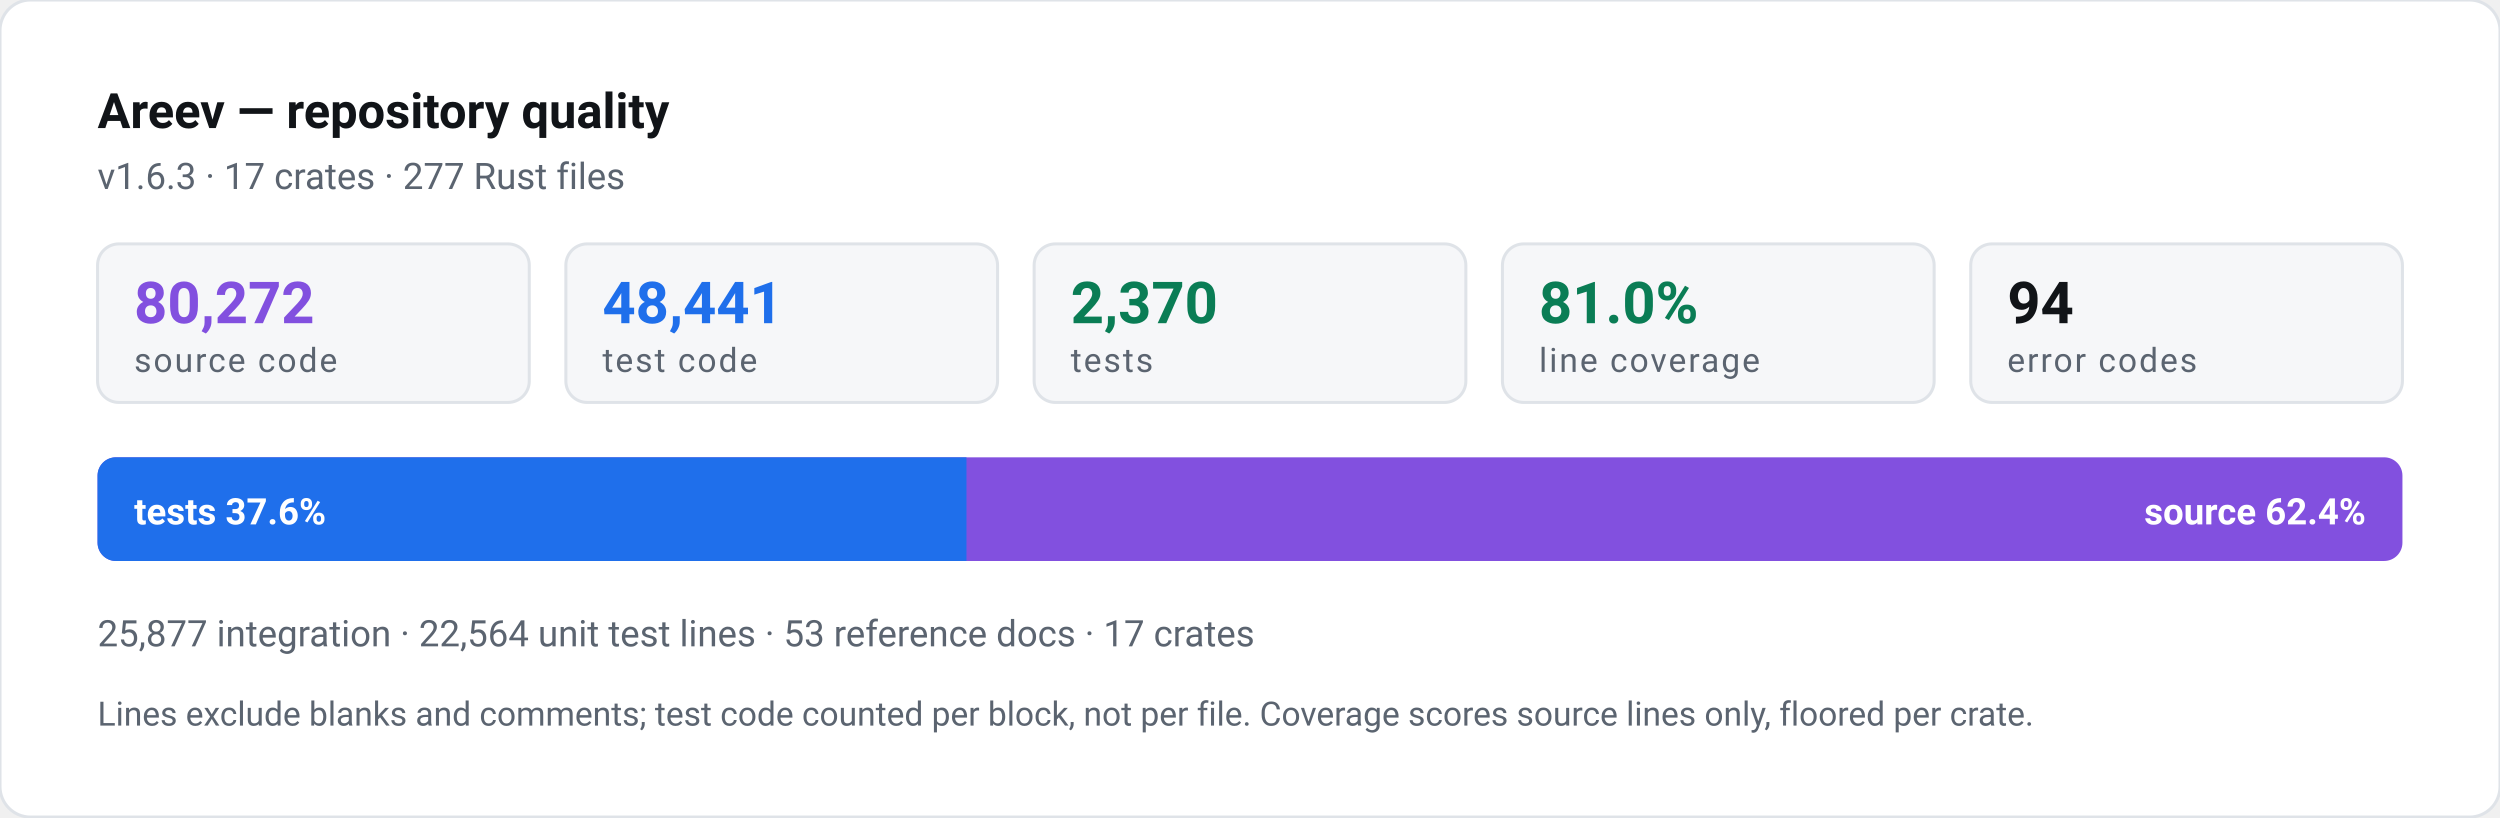
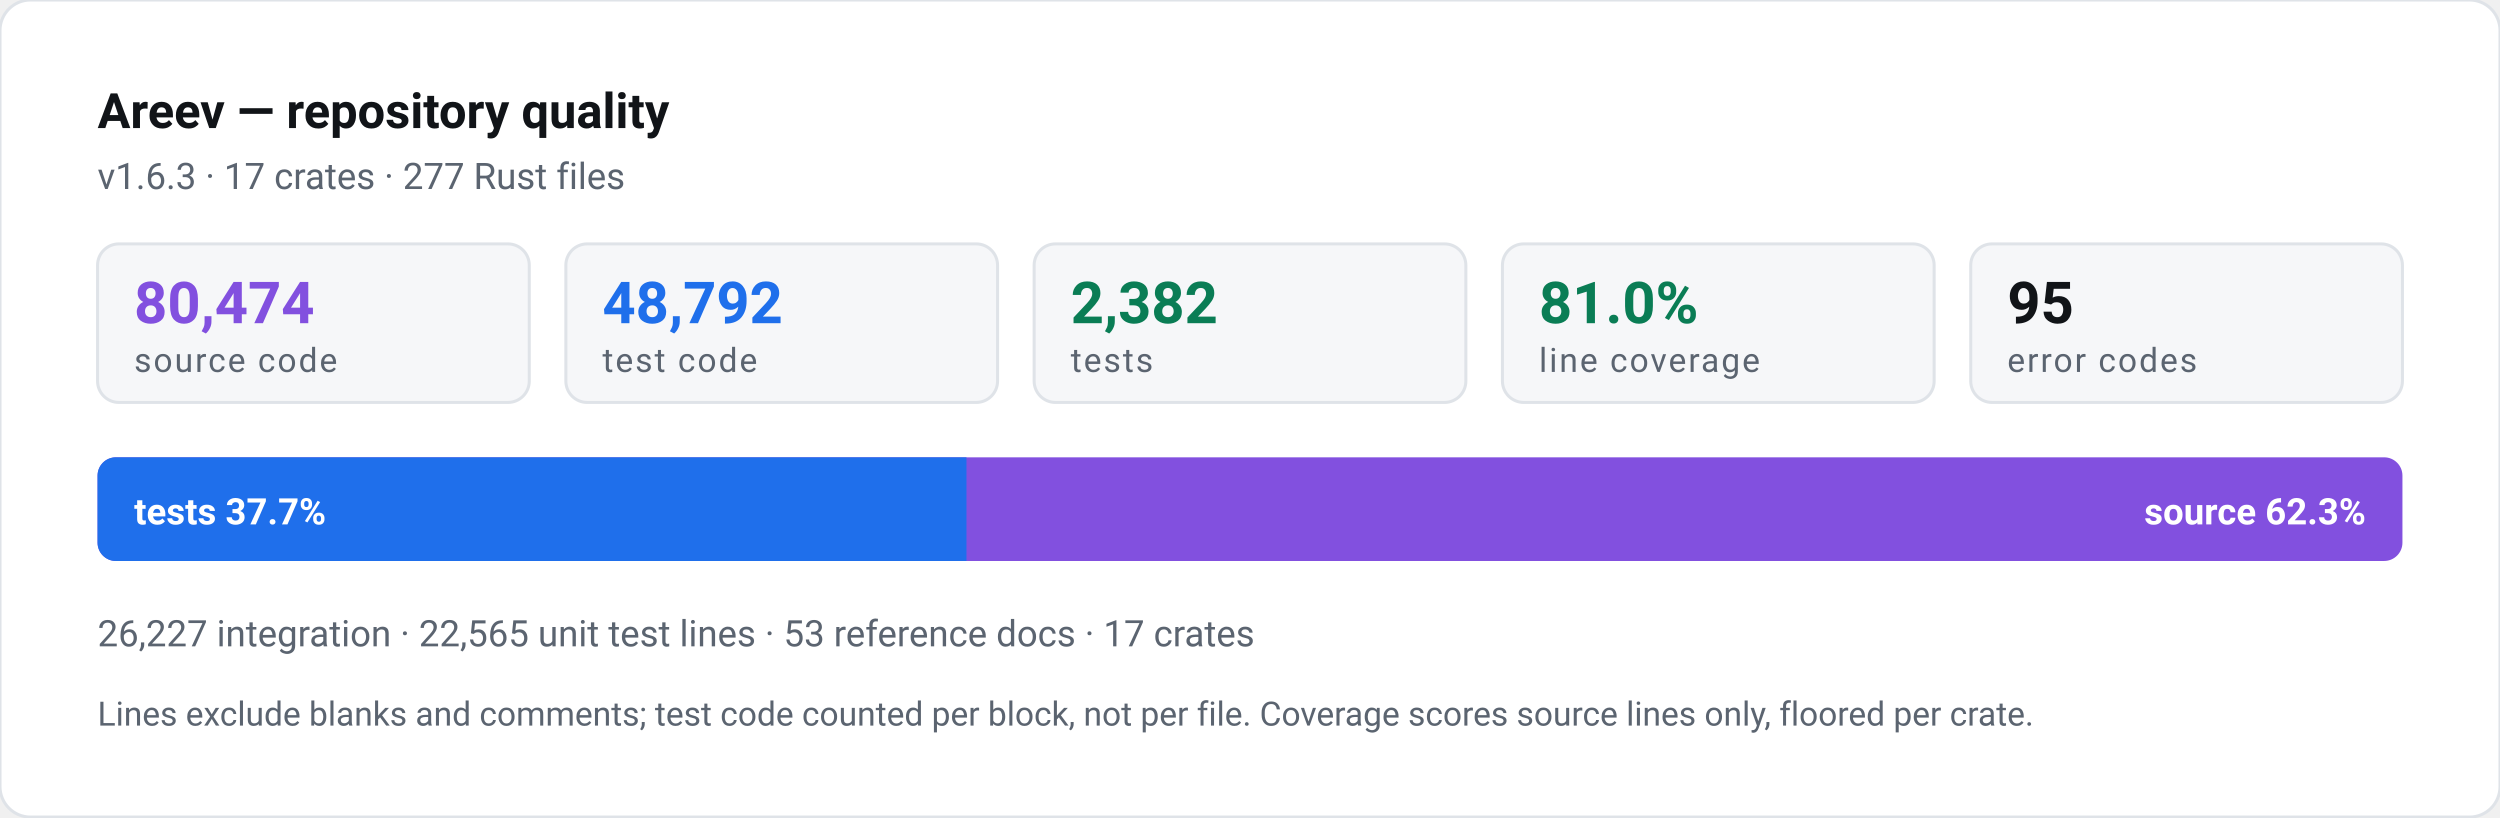
- <svg xmlns="http://www.w3.org/2000/svg" width="820" height="268" viewBox="0 0 820 268" role="img" aria-label="Areev repository quality: 48,441 lines of test code against 80,272 lines of source, 2,370 tests, 81.0% line coverage">
+ <svg xmlns="http://www.w3.org/2000/svg" width="820" height="268" viewBox="0 0 820 268" role="img" aria-label="Areev repository quality: 48,792 lines of test code against 80,474 lines of source, 2,382 tests, 81.0% line coverage">
  <style>text{font-family:ui-sans-serif,-apple-system,"Segoe UI",Roboto,Helvetica,Arial,sans-serif}.n{font-weight:700;font-variant-numeric:tabular-nums}.l{font-size:11px;letter-spacing:.06em;text-transform:uppercase}</style>
  <rect width="820" height="268" rx="10" fill="#ffffff" stroke="#dfe3e8" />
  <text x="32" y="42" class="n" font-size="16" fill="#111418">Areev — repository quality</text>
  <text x="32" y="62" font-size="12" fill="#5b6470">v1.6.3 · 17 crates · 277 Rust files</text>
  <rect x="32.0" y="80" width="141.6" height="52" rx="7" fill="#f6f7f9" stroke="#dfe3e8" />
-   <text x="44.0" y="106" class="n" font-size="19" fill="#8250df">80,272</text>
+   <text x="44.0" y="106" class="n" font-size="19" fill="#8250df">80,474</text>
  <text x="44.0" y="122" class="l" fill="#5b6470">source code</text>
  <rect x="185.6" y="80" width="141.6" height="52" rx="7" fill="#f6f7f9" stroke="#dfe3e8" />
-   <text x="197.6" y="106" class="n" font-size="19" fill="#1f6feb">48,441</text>
+   <text x="197.6" y="106" class="n" font-size="19" fill="#1f6feb">48,792</text>
  <text x="197.6" y="122" class="l" fill="#5b6470">test code</text>
  <rect x="339.2" y="80" width="141.6" height="52" rx="7" fill="#f6f7f9" stroke="#dfe3e8" />
-   <text x="351.2" y="106" class="n" font-size="19" fill="#0a7d55">2,370</text>
+   <text x="351.2" y="106" class="n" font-size="19" fill="#0a7d55">2,382</text>
  <text x="351.2" y="122" class="l" fill="#5b6470">tests</text>
  <rect x="492.8" y="80" width="141.6" height="52" rx="7" fill="#f6f7f9" stroke="#dfe3e8" />
  <text x="504.8" y="106" class="n" font-size="19" fill="#0a7d55">81.0%</text>
  <text x="504.8" y="122" class="l" fill="#5b6470">line coverage</text>
  <rect x="646.4" y="80" width="141.6" height="52" rx="7" fill="#f6f7f9" stroke="#dfe3e8" />
-   <text x="658.4" y="106" class="n" font-size="19" fill="#111418">94</text>
+   <text x="658.4" y="106" class="n" font-size="19" fill="#111418">95</text>
  <text x="658.4" y="122" class="l" fill="#5b6470">error codes</text>
  <rect x="32" y="150" width="756" height="34" rx="6" fill="#8250df" />
  <path d="M32 156a6 6 0 0 1 6-6h279v34h-279a6 6 0 0 1-6-6z" fill="#1f6feb" />
-   <text x="44" y="172" class="n" font-size="12" fill="#ffffff">tests 37.6%</text>
-   <text x="776" y="172" class="n" font-size="12" fill="#ffffff" text-anchor="end">source 62.4%</text>
-   <text x="32" y="212" font-size="12" fill="#5b6470">25,877 integration · 22,564 unit test lines · 53 reference docs · 17 crates</text>
+   <text x="44" y="172" class="n" font-size="12" fill="#ffffff">tests 37.7%</text>
+   <text x="776" y="172" class="n" font-size="12" fill="#ffffff" text-anchor="end">source 62.3%</text>
+   <text x="32" y="212" font-size="12" fill="#5b6470">26,227 integration · 22,565 unit test lines · 53 reference docs · 17 crates</text>
  <text x="32" y="238" font-size="11" fill="#5b6470">Lines exclude blanks and comments; test code counted per block, not per file. Coverage scores source lines only, floored per crate.</text>
</svg>
